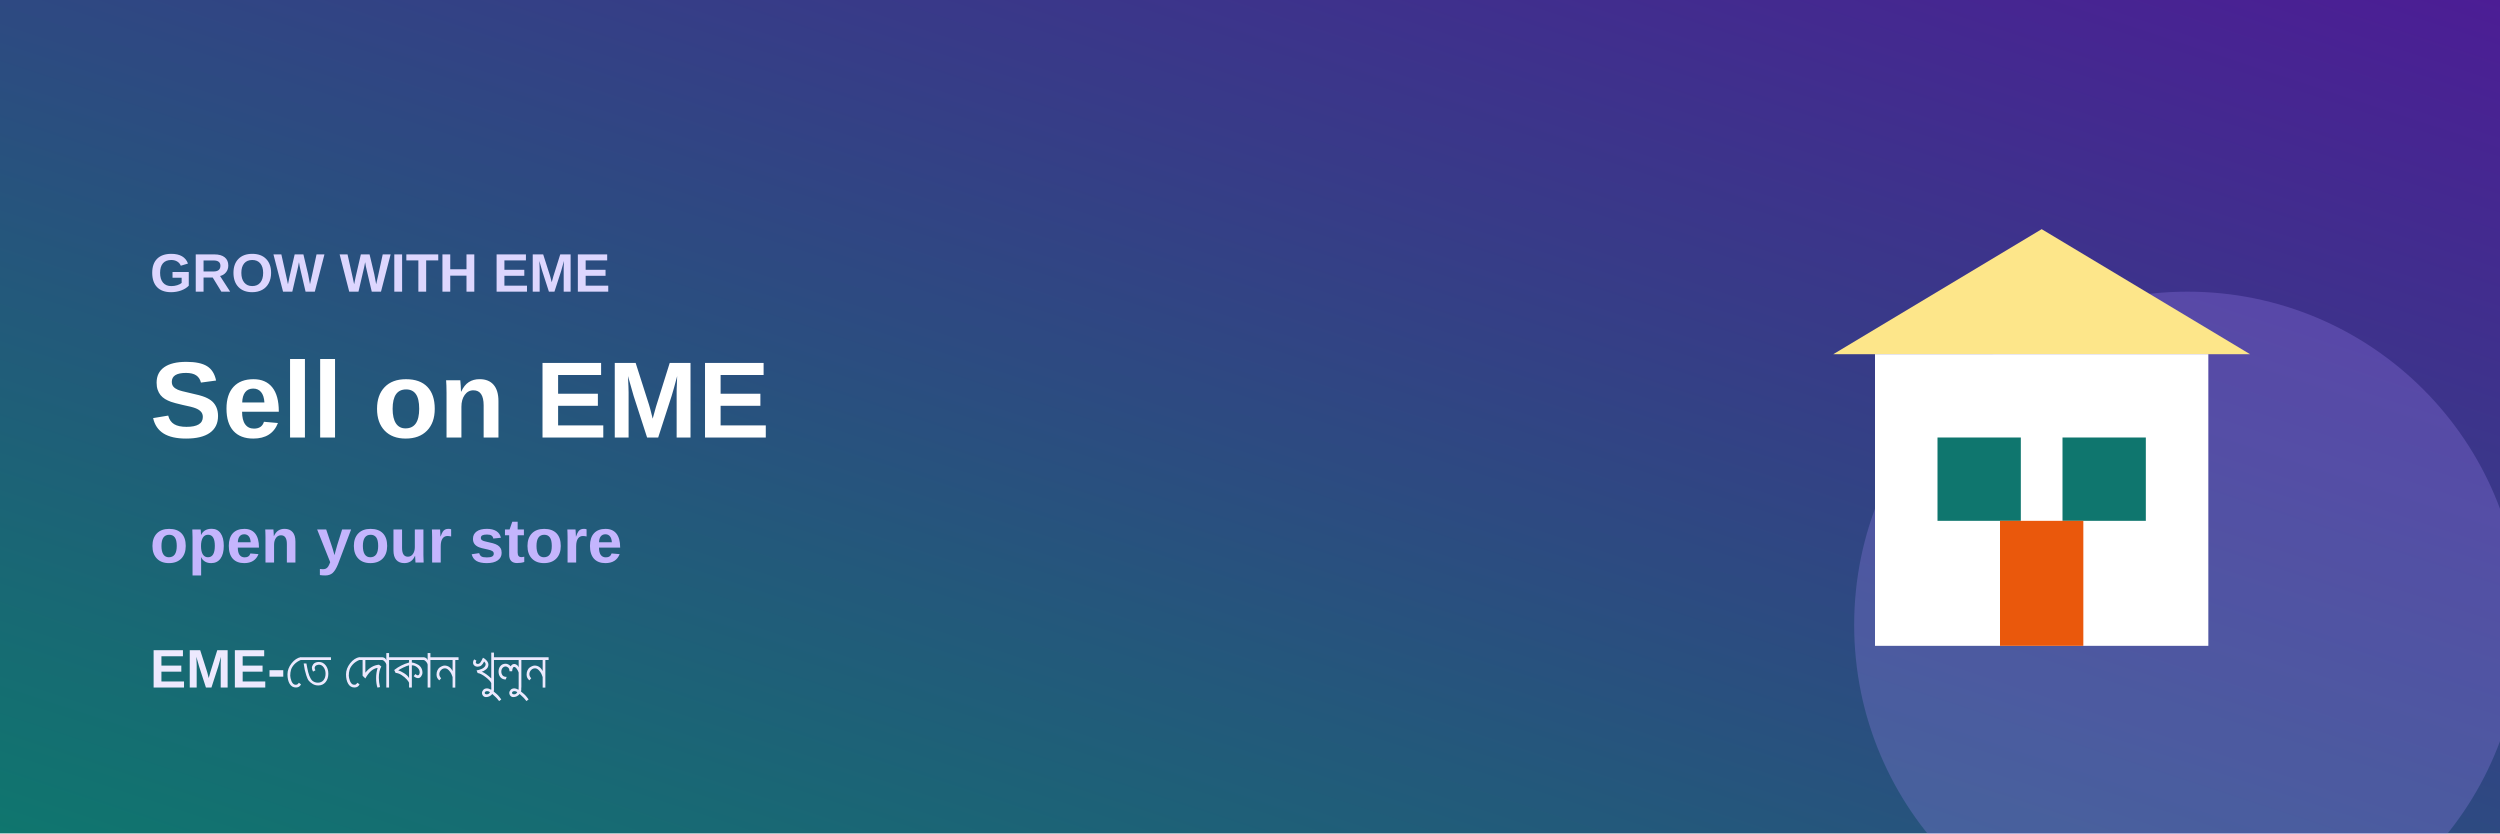
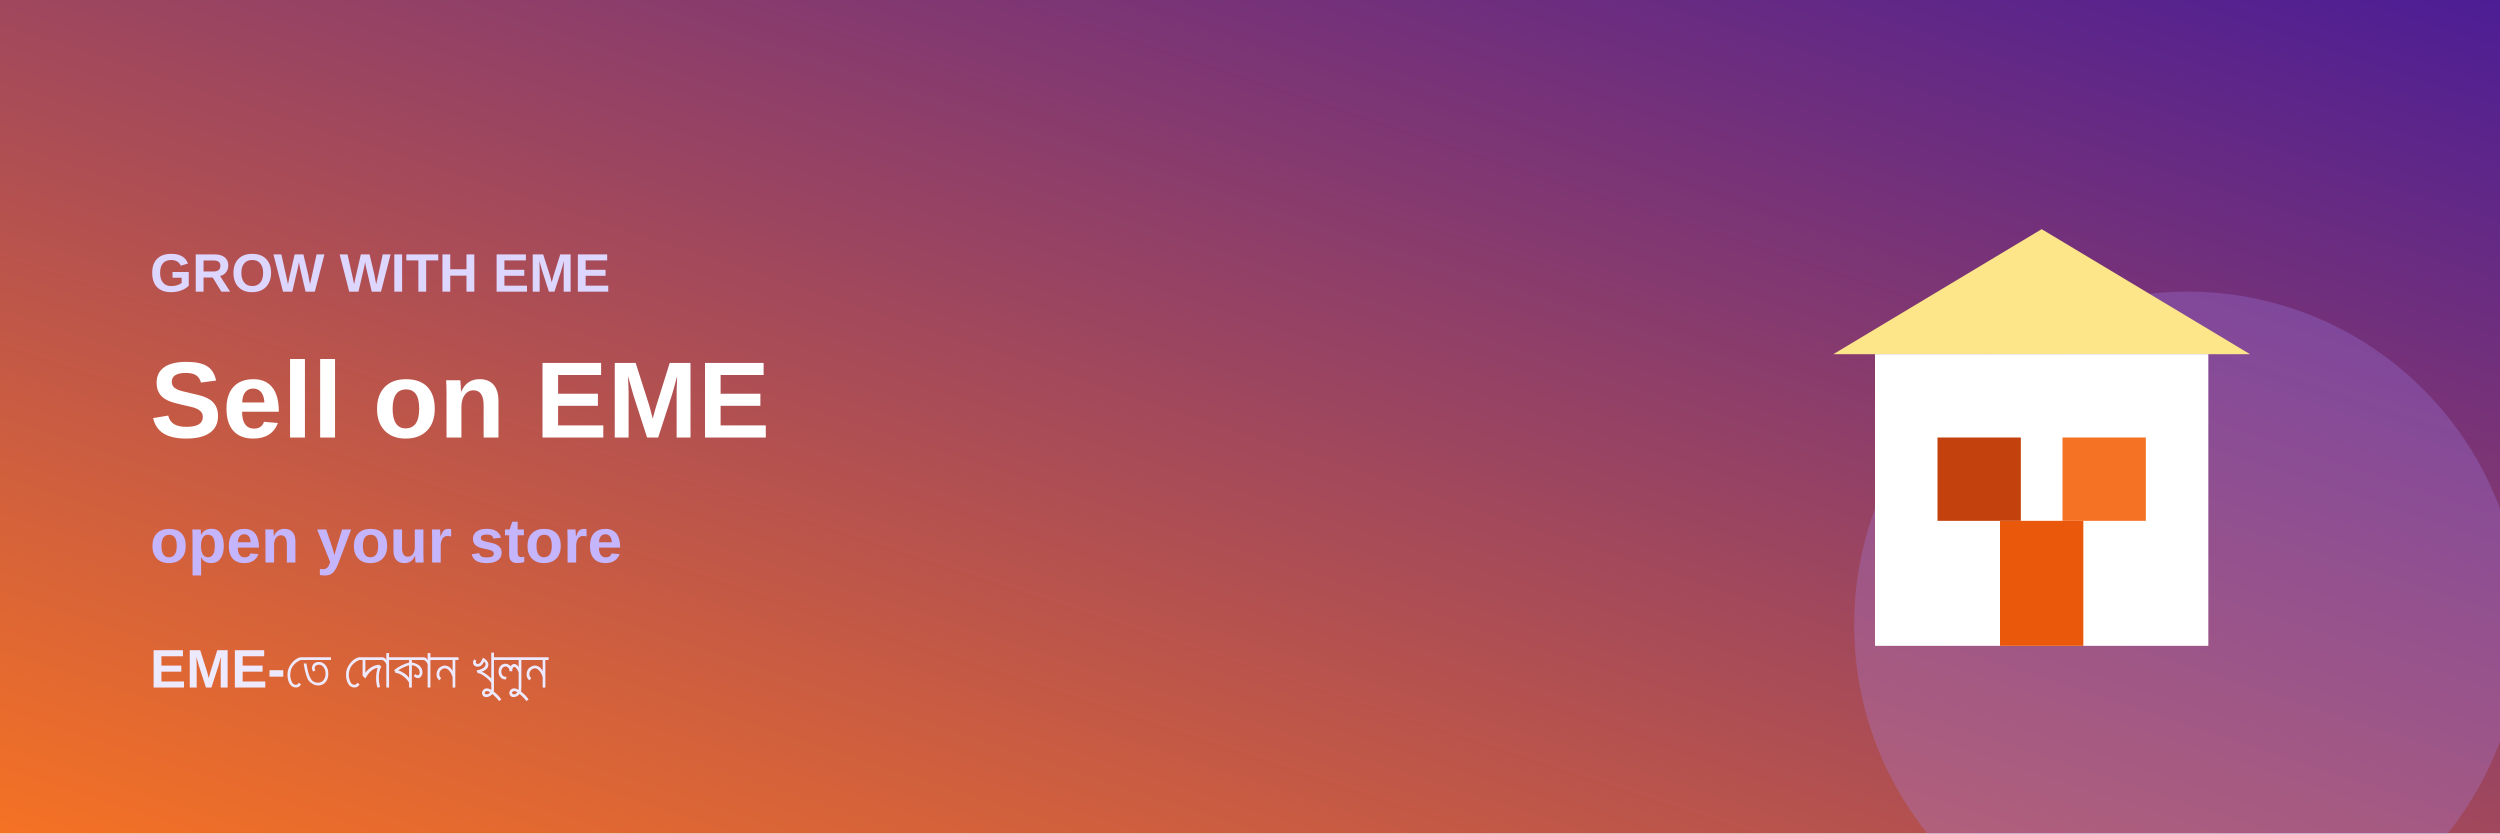
<svg xmlns="http://www.w3.org/2000/svg" width="1200" height="400" viewBox="0 0 1200 400" role="img">
  <defs>
    <linearGradient id="g5" x1="1" y1="0" x2="0" y2="1">
      <stop offset="0%" stop-color="#4c1d95" />
-       <stop offset="100%" stop-color="#0f766e" />
+       <stop offset="100%" stop-color="#f57224" />
    </linearGradient>
  </defs>
  <rect width="1200" height="400" fill="url(#g5)" />
  <circle cx="1050" cy="300" r="160" fill="#a78bfa" opacity=".25" />
  <g transform="translate(860,90)">
    <path d="M20 80 L120 20 L220 80 Z" fill="#fde68a" />
    <rect x="40" y="80" width="160" height="140" fill="#fff" />
-     <rect x="70" y="120" width="40" height="40" fill="#0f766e" />
-     <rect x="130" y="120" width="40" height="40" fill="#0f766e" />
+     <rect x="70" y="120" width="40" height="40" fill="#c2410c" />
+     <rect x="130" y="120" width="40" height="40" fill="#f57224" />
    <rect x="100" y="160" width="40" height="60" fill="#ea580c" />
  </g>
  <text x="72" y="140" fill="#ddd6fe" font-family="Segoe UI,Arial,sans-serif" font-size="26" font-weight="700">GROW WITH EME</text>
  <text x="72" y="210" fill="#fff" font-family="Segoe UI,Arial,sans-serif" font-size="52" font-weight="800">Sell on EME</text>
  <text x="72" y="270" fill="#c4b5fd" font-family="Segoe UI,Arial,sans-serif" font-size="30" font-weight="700">open your store</text>
  <text x="72" y="330" fill="#ede9fe" font-family="Segoe UI,Arial,sans-serif" font-size="26" font-weight="600">EME-তে দোকান খুলুন</text>
</svg>
